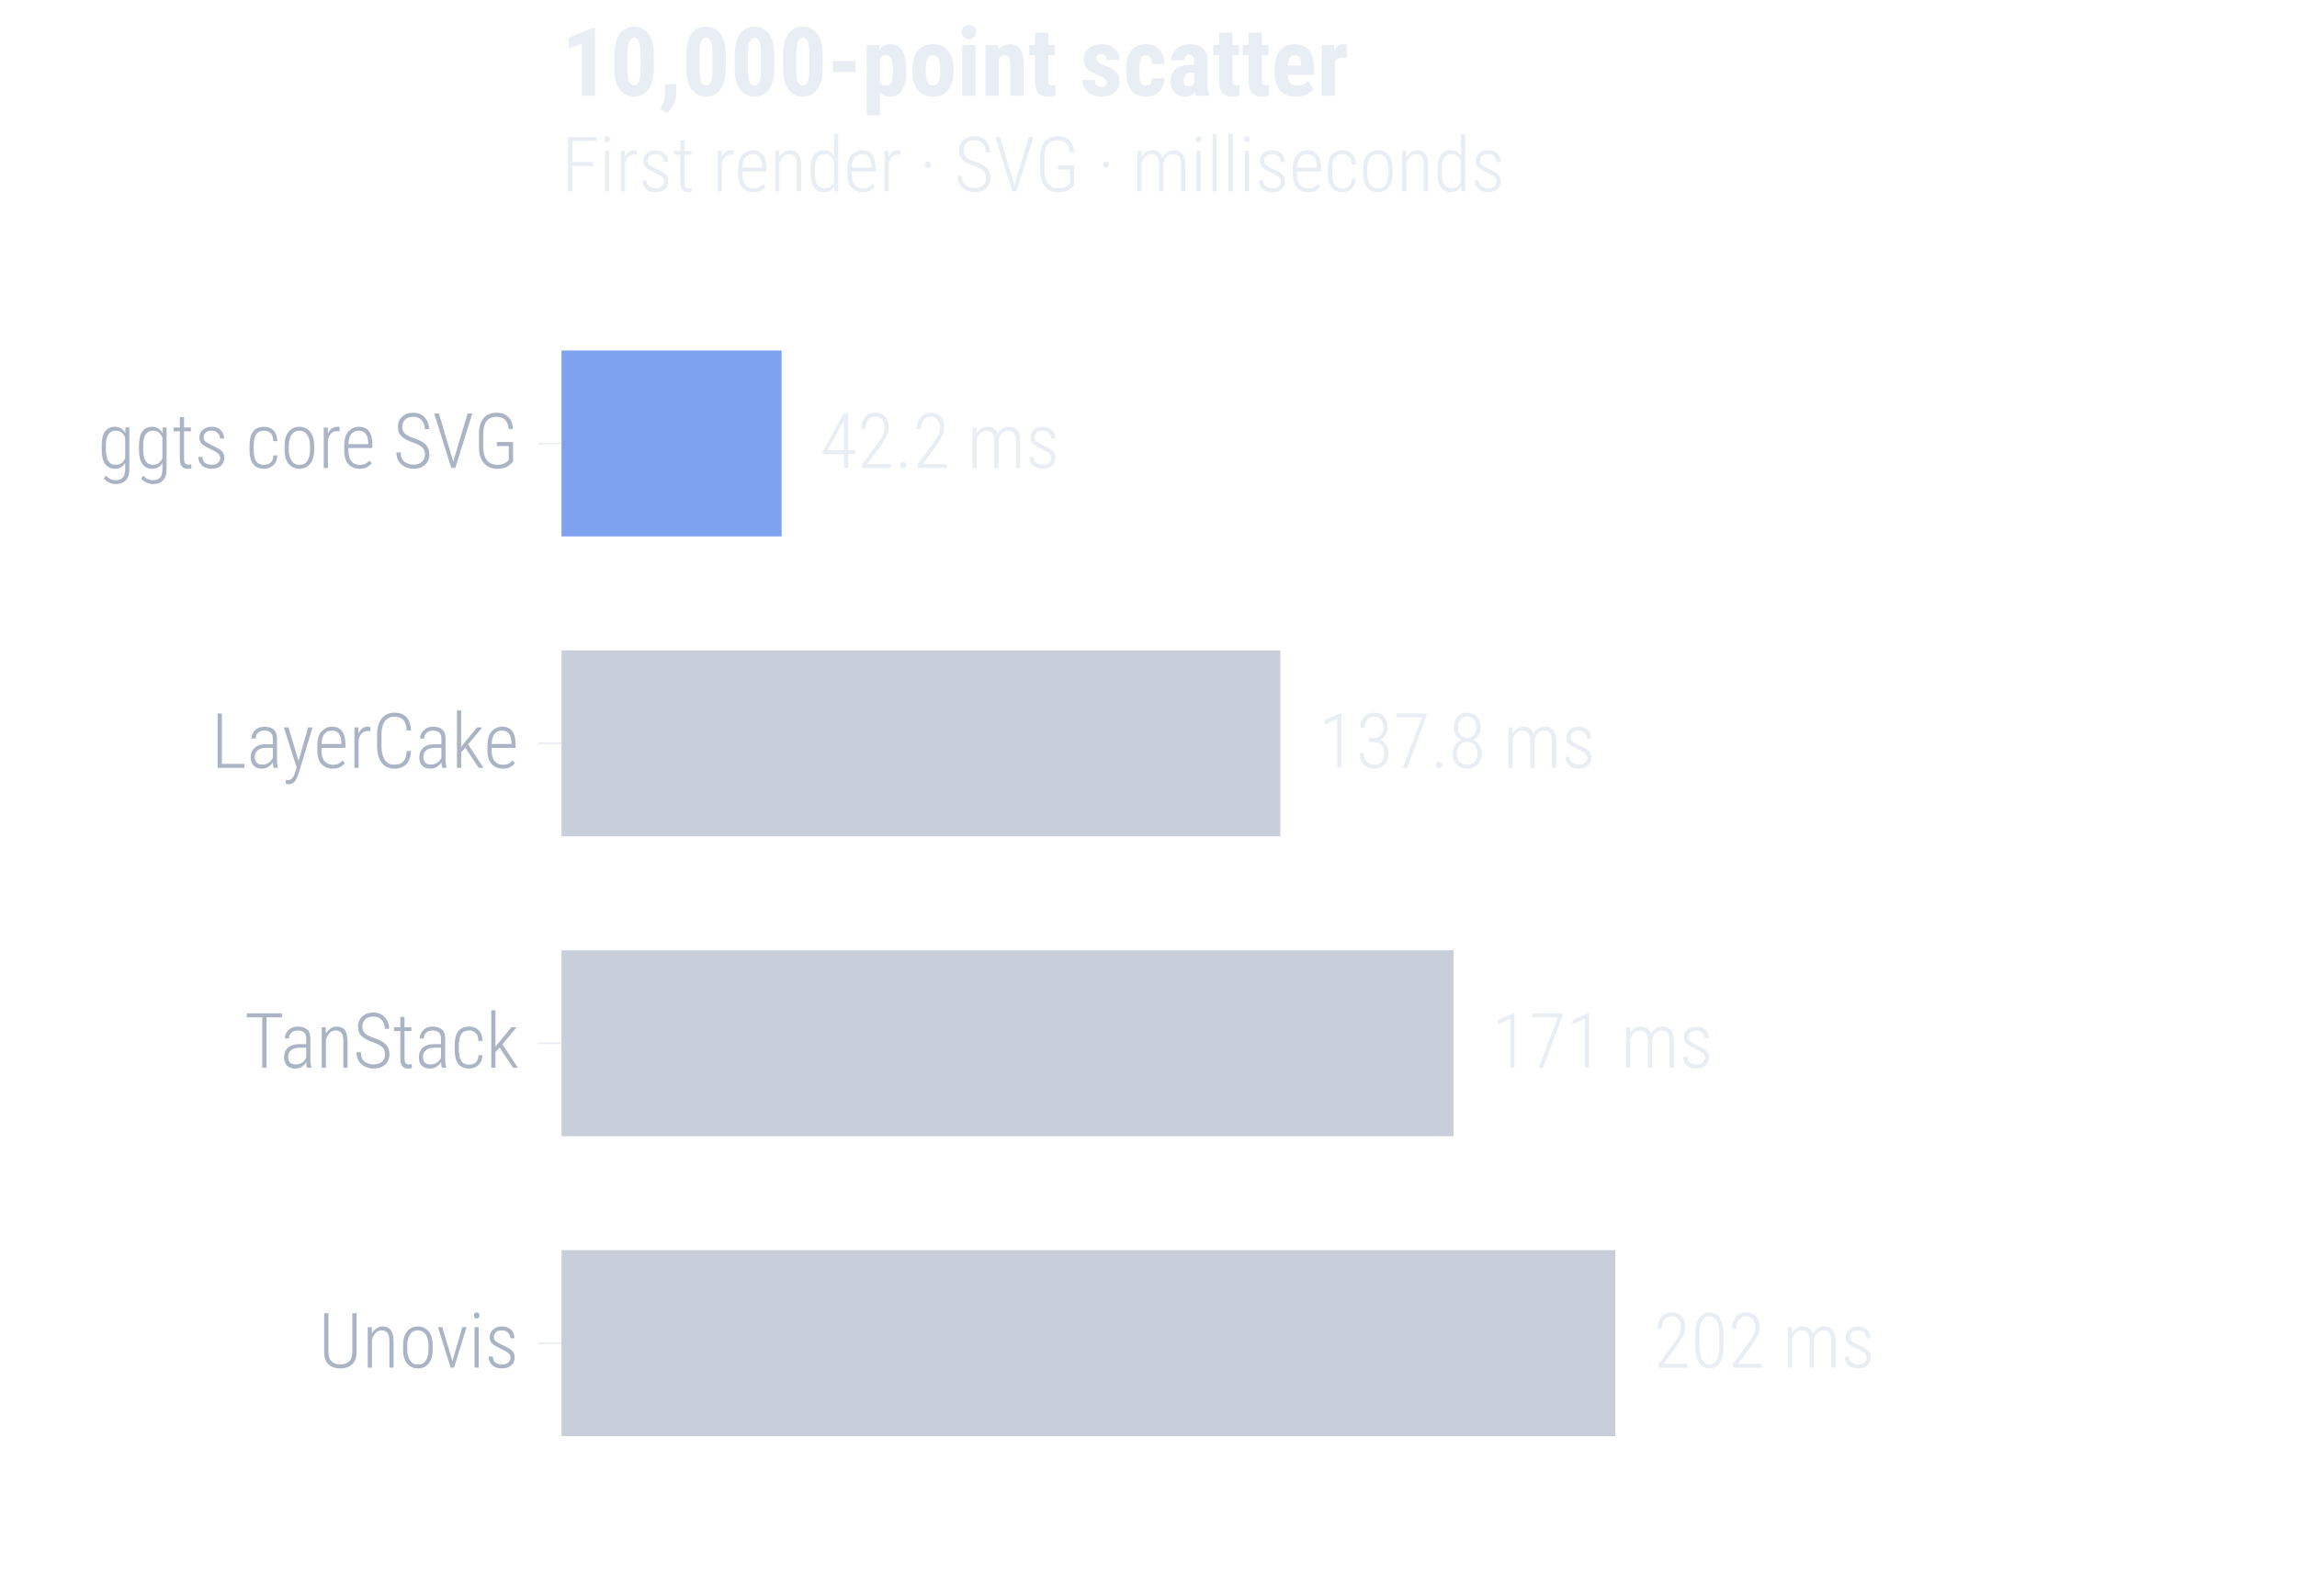
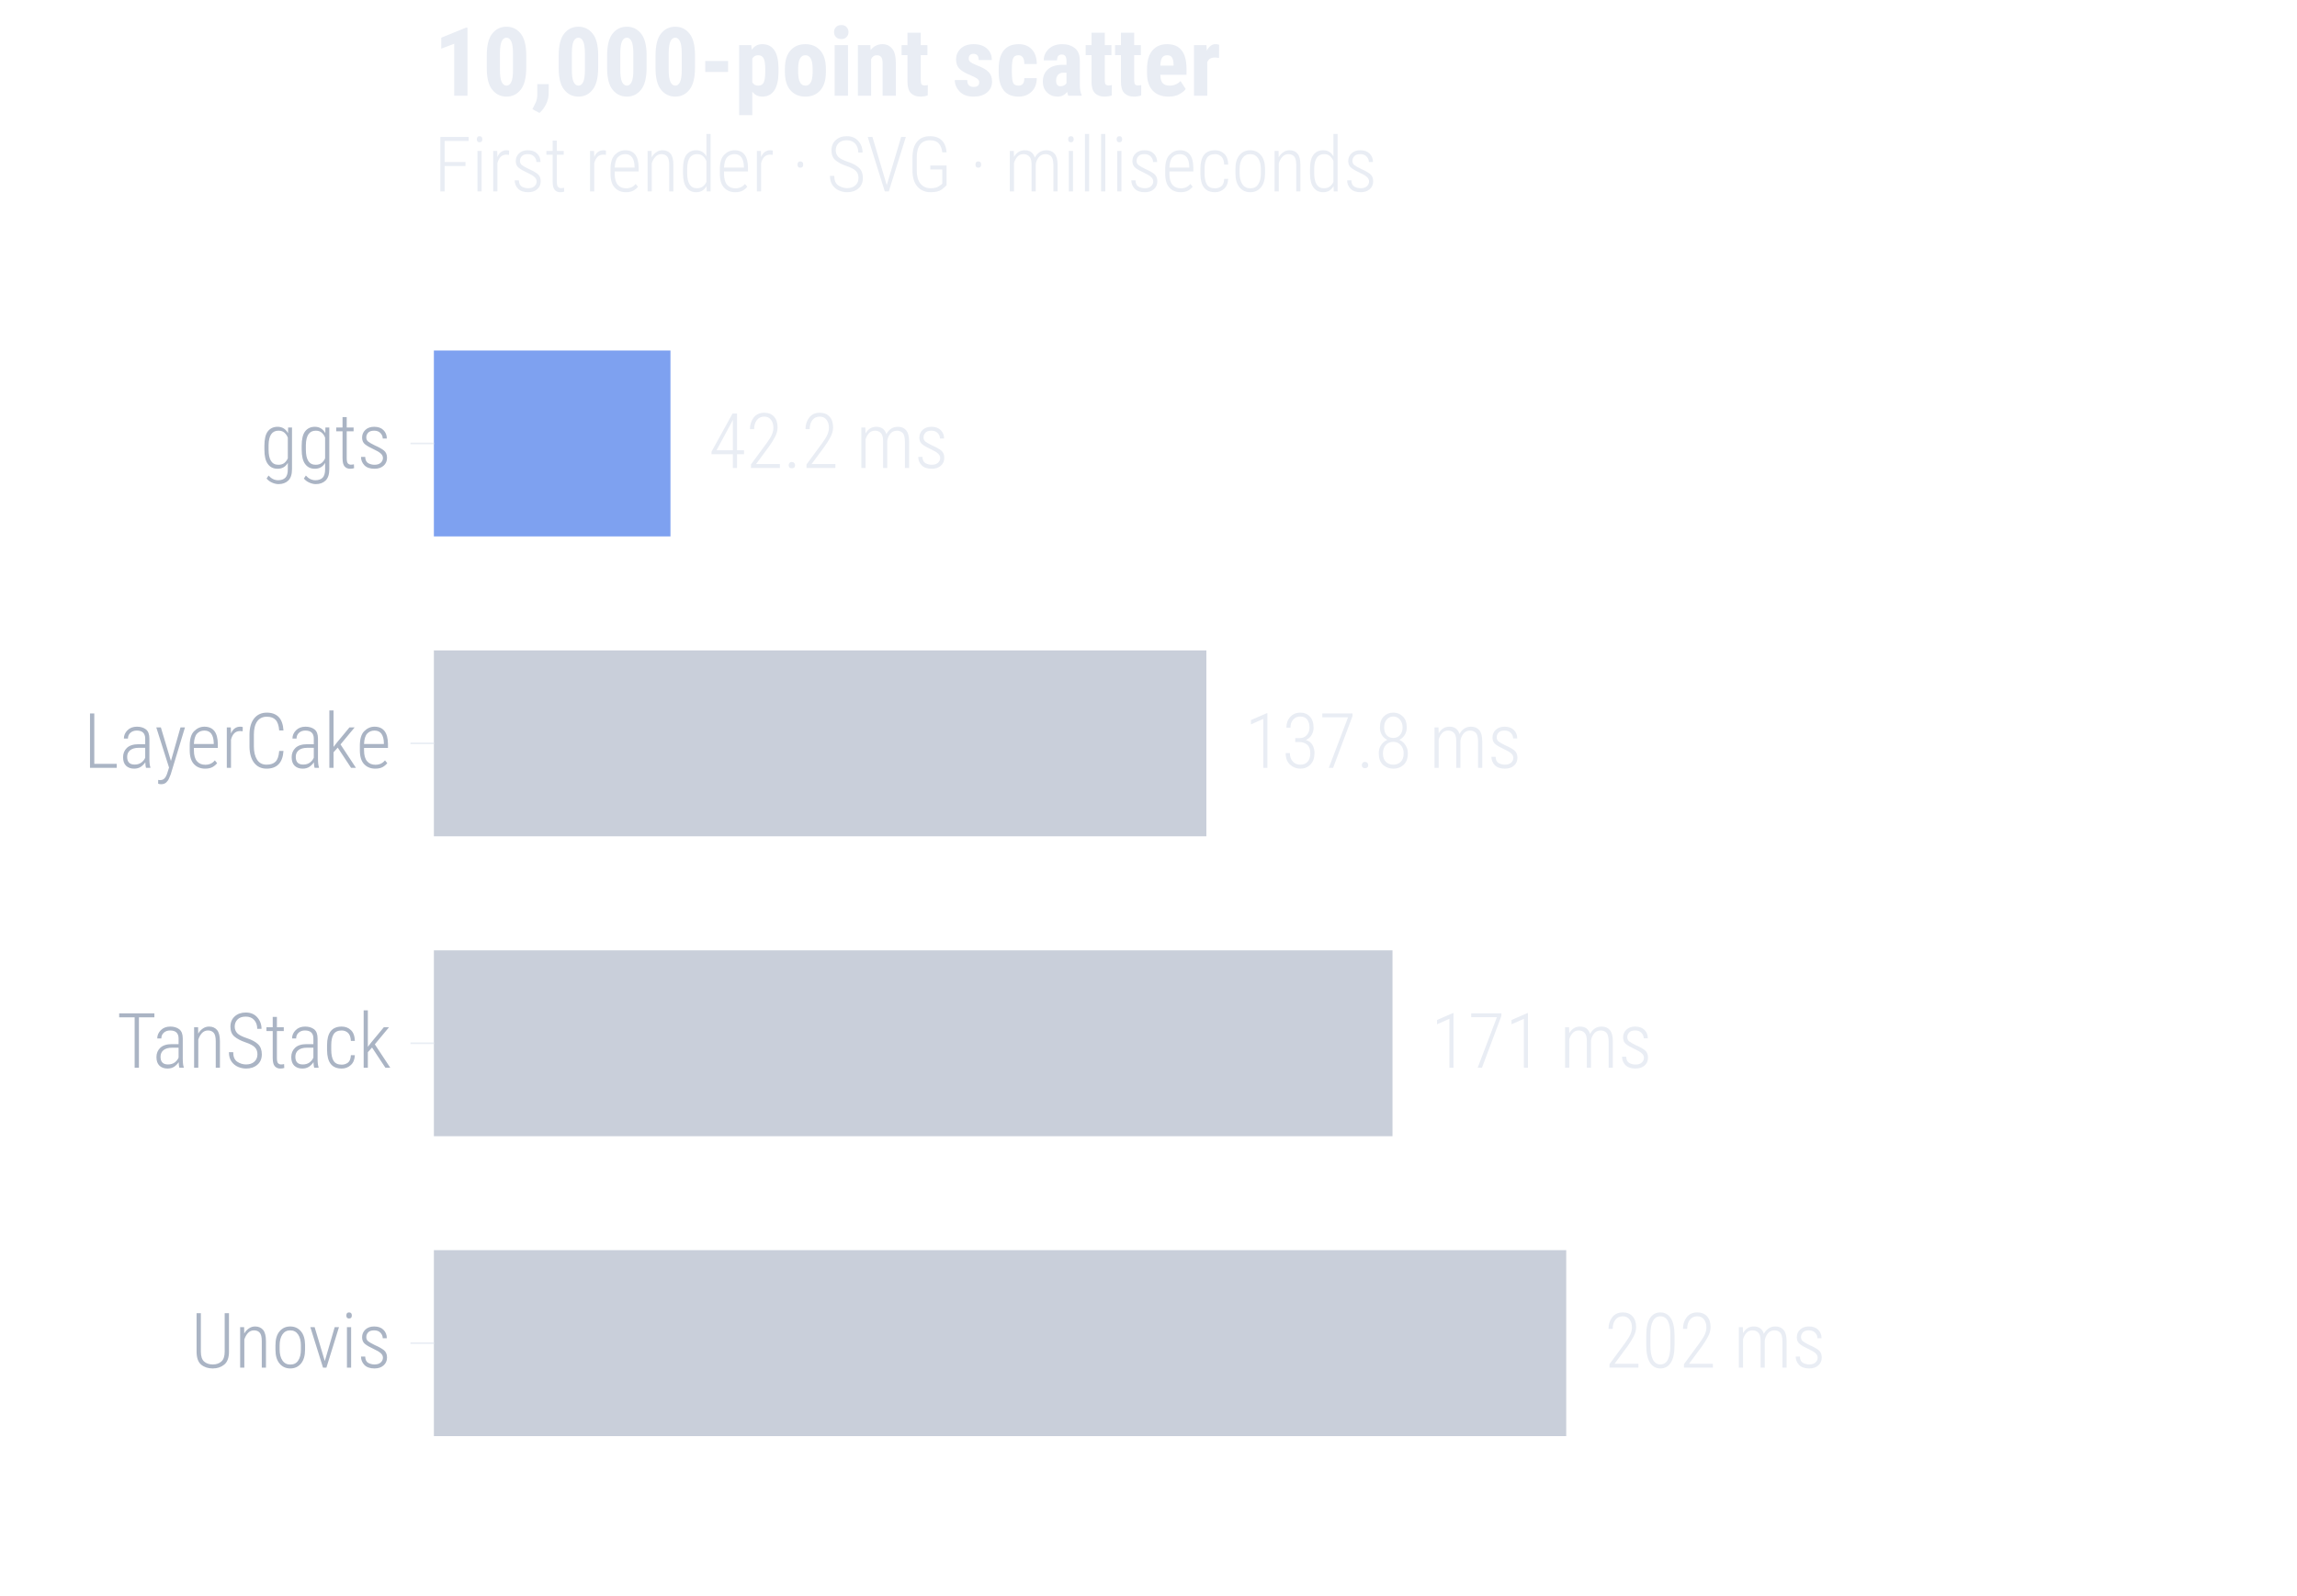
- <svg xmlns="http://www.w3.org/2000/svg" width="360" height="250" viewBox="0 0 360 250" role="img" aria-label="10,000-point scatter. First render · SVG · milliseconds. Lower is better. ggts core SVG 42.2 ms, LayerCake 137.8 ms, TanStack 171 ms, Unovis 202 ms." class="gg-plot" font-family="&quot;Roboto Condensed&quot;, &quot;Arial Narrow&quot;, Arial, sans-serif" font-size="11" font-weight="300" text-rendering="optimizeLegibility" shape-rendering="geometricPrecision">
+ <svg xmlns="http://www.w3.org/2000/svg" width="360" height="250" viewBox="0 0 360 250" role="img" aria-label="10,000-point scatter. First render · SVG · milliseconds. Lower is better. ggts 42.2 ms, LayerCake 137.8 ms, TanStack 171 ms, Unovis 202 ms." class="gg-plot" font-family="&quot;Roboto Condensed&quot;, &quot;Arial Narrow&quot;, Arial, sans-serif" font-size="11" font-weight="300" text-rendering="optimizeLegibility" shape-rendering="geometricPrecision">
  <rect class="gg-paper" width="360" height="250" fill="var(--gg-paper, transparent)" />
-   <text class="gg-title" x="88" y="15" font-size="15" font-weight="700" fill="var(--gg-ink, #e9edf4)">10,000-point scatter</text>
-   <text class="gg-subtitle" x="88" y="30" font-size="12" font-weight="300" fill="var(--gg-ink, #e9edf4)">First render · SVG · milliseconds</text>
+   <text class="gg-title" x="68" y="15" font-size="15" font-weight="700" fill="var(--gg-ink, #e9edf4)">10,000-point scatter</text>
+   <text class="gg-subtitle" x="68" y="30" font-size="12" font-weight="300" fill="var(--gg-ink, #e9edf4)">First render · SVG · milliseconds</text>
  <defs>
    <clipPath id="gg-clip-0">
-       <rect width="268" height="188" />
+       <rect width="288" height="188" />
    </clipPath>
  </defs>
-   <g class="gg-panel" data-panel="0" transform="translate(88,46)">
-     <rect class="gg-panel-background" width="268" height="188" fill="var(--gg-panel, transparent)" />
+   <g class="gg-panel" data-panel="0" transform="translate(68,46)">
+     <rect class="gg-panel-background" width="288" height="188" fill="var(--gg-panel, transparent)" />
    <g class="gg-grid" stroke="var(--gg-grid, transparent)" stroke-width="0.25" vector-effect="non-scaling-stroke">
      <line x1="0" y1="0" x2="0" y2="188" />
-       <line x1="81.76" y1="0" x2="81.76" y2="188" />
-       <line x1="163.51" y1="0" x2="163.51" y2="188" />
-       <line x1="245.27" y1="0" x2="245.27" y2="188" />
-       <line x1="0" y1="23.5" x2="268" y2="23.5" />
-       <line x1="0" y1="70.5" x2="268" y2="70.5" />
-       <line x1="0" y1="117.5" x2="268" y2="117.5" />
-       <line x1="0" y1="164.5" x2="268" y2="164.5" />
+       <line x1="87.86" y1="0" x2="87.86" y2="188" />
+       <line x1="175.72" y1="0" x2="175.72" y2="188" />
+       <line x1="263.58" y1="0" x2="263.58" y2="188" />
+       <line x1="0" y1="23.5" x2="288" y2="23.5" />
+       <line x1="0" y1="70.5" x2="288" y2="70.5" />
+       <line x1="0" y1="117.5" x2="288" y2="117.5" />
+       <line x1="0" y1="164.5" x2="288" y2="164.5" />
    </g>
    <g class="gg-marks" clip-path="url(#gg-clip-0)">
      <g class="gg-batch gg-rects" data-layer="0">
-         <rect x="0" y="8.93" width="34.5" height="29.14" fill="#7ea1f0" />
-         <rect x="0" y="55.93" width="112.66" height="29.14" fill="#c9cfda" />
-         <rect x="0" y="102.93" width="139.8" height="29.14" fill="#c9cfda" />
-         <rect x="0" y="149.93" width="165.15" height="29.14" fill="#c9cfda" />
+         <rect x="0" y="8.93" width="37.08" height="29.14" fill="#7ea1f0" />
+         <rect x="0" y="55.93" width="121.07" height="29.14" fill="#c9cfda" />
+         <rect x="0" y="102.93" width="150.24" height="29.14" fill="#c9cfda" />
+         <rect x="0" y="149.93" width="177.47" height="29.14" fill="#c9cfda" />
      </g>
      <g class="gg-batch gg-glyphs" data-layer="1" font-size="12" text-anchor="start">
-         <text x="40.5" y="23.5" dy="0.32em" fill="var(--gg-ink, #e9edf4)">42.2 ms</text>
-         <text x="118.66" y="70.5" dy="0.32em" fill="var(--gg-ink, #e9edf4)">137.8 ms</text>
-         <text x="145.8" y="117.5" dy="0.32em" fill="var(--gg-ink, #e9edf4)">171 ms</text>
-         <text x="171.15" y="164.5" dy="0.32em" fill="var(--gg-ink, #e9edf4)">202 ms</text>
+         <text x="43.08" y="23.5" dy="0.32em" fill="var(--gg-ink, #e9edf4)">42.2 ms</text>
+         <text x="127.07" y="70.5" dy="0.32em" fill="var(--gg-ink, #e9edf4)">137.8 ms</text>
+         <text x="156.24" y="117.5" dy="0.32em" fill="var(--gg-ink, #e9edf4)">171 ms</text>
+         <text x="183.47" y="164.5" dy="0.32em" fill="var(--gg-ink, #e9edf4)">202 ms</text>
      </g>
    </g>
-     <rect class="gg-panel-border" width="268" height="188" fill="none" stroke="var(--gg-panelBorder, transparent)" stroke-width="0.5" vector-effect="non-scaling-stroke" />
+     <rect class="gg-panel-border" width="288" height="188" fill="none" stroke="var(--gg-panelBorder, transparent)" stroke-width="0.5" vector-effect="non-scaling-stroke" />
  </g>
-   <g class="gg-axis gg-axis-y" transform="translate(88,46)">
+   <g class="gg-axis gg-axis-y" transform="translate(68,46)">
    <g class="gg-tick" transform="translate(0,23.5)">
      <line x2="-3.67" stroke="var(--gg-tickColor, #e9edf4)" stroke-width="0.25" vector-effect="non-scaling-stroke" />
-       <text x="-6.67" dy="0.32em" text-anchor="end" fill="var(--gg-axisText, #aab4c4)" font-size="12" font-weight="300">ggts core SVG</text>
+       <text x="-6.67" dy="0.32em" text-anchor="end" fill="var(--gg-axisText, #aab4c4)" font-size="12" font-weight="300">ggts</text>
    </g>
    <g class="gg-tick" transform="translate(0,70.5)">
      <line x2="-3.67" stroke="var(--gg-tickColor, #e9edf4)" stroke-width="0.25" vector-effect="non-scaling-stroke" />
      <text x="-6.67" dy="0.32em" text-anchor="end" fill="var(--gg-axisText, #aab4c4)" font-size="12" font-weight="300">LayerCake</text>
    </g>
    <g class="gg-tick" transform="translate(0,117.5)">
      <line x2="-3.67" stroke="var(--gg-tickColor, #e9edf4)" stroke-width="0.25" vector-effect="non-scaling-stroke" />
      <text x="-6.67" dy="0.32em" text-anchor="end" fill="var(--gg-axisText, #aab4c4)" font-size="12" font-weight="300">TanStack</text>
    </g>
    <g class="gg-tick" transform="translate(0,164.5)">
      <line x2="-3.67" stroke="var(--gg-tickColor, #e9edf4)" stroke-width="0.25" vector-effect="non-scaling-stroke" />
      <text x="-6.67" dy="0.32em" text-anchor="end" fill="var(--gg-axisText, #aab4c4)" font-size="12" font-weight="300">Unovis</text>
    </g>
  </g>
</svg>
